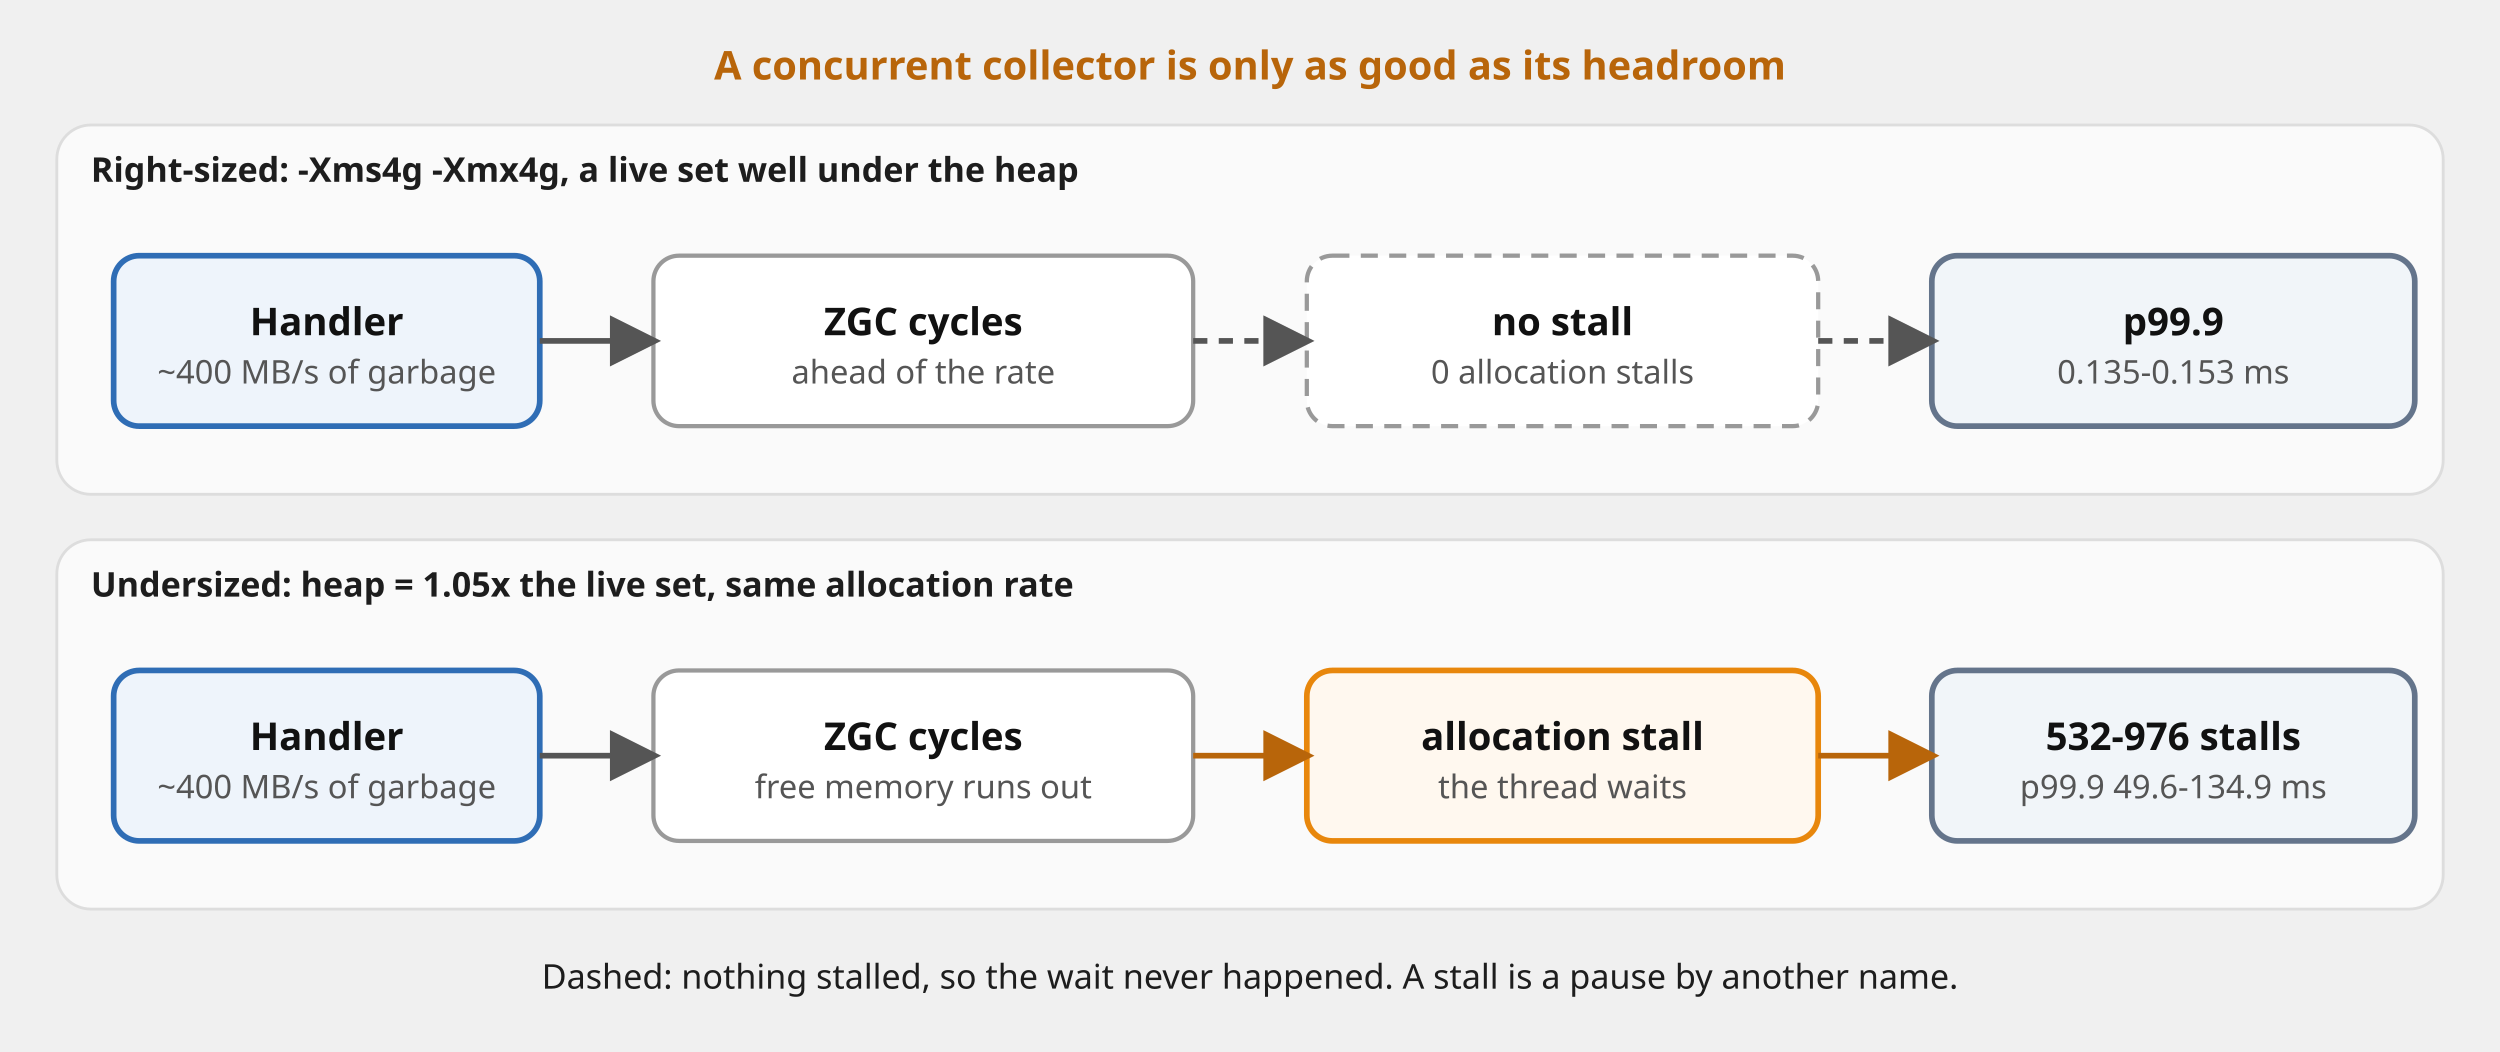
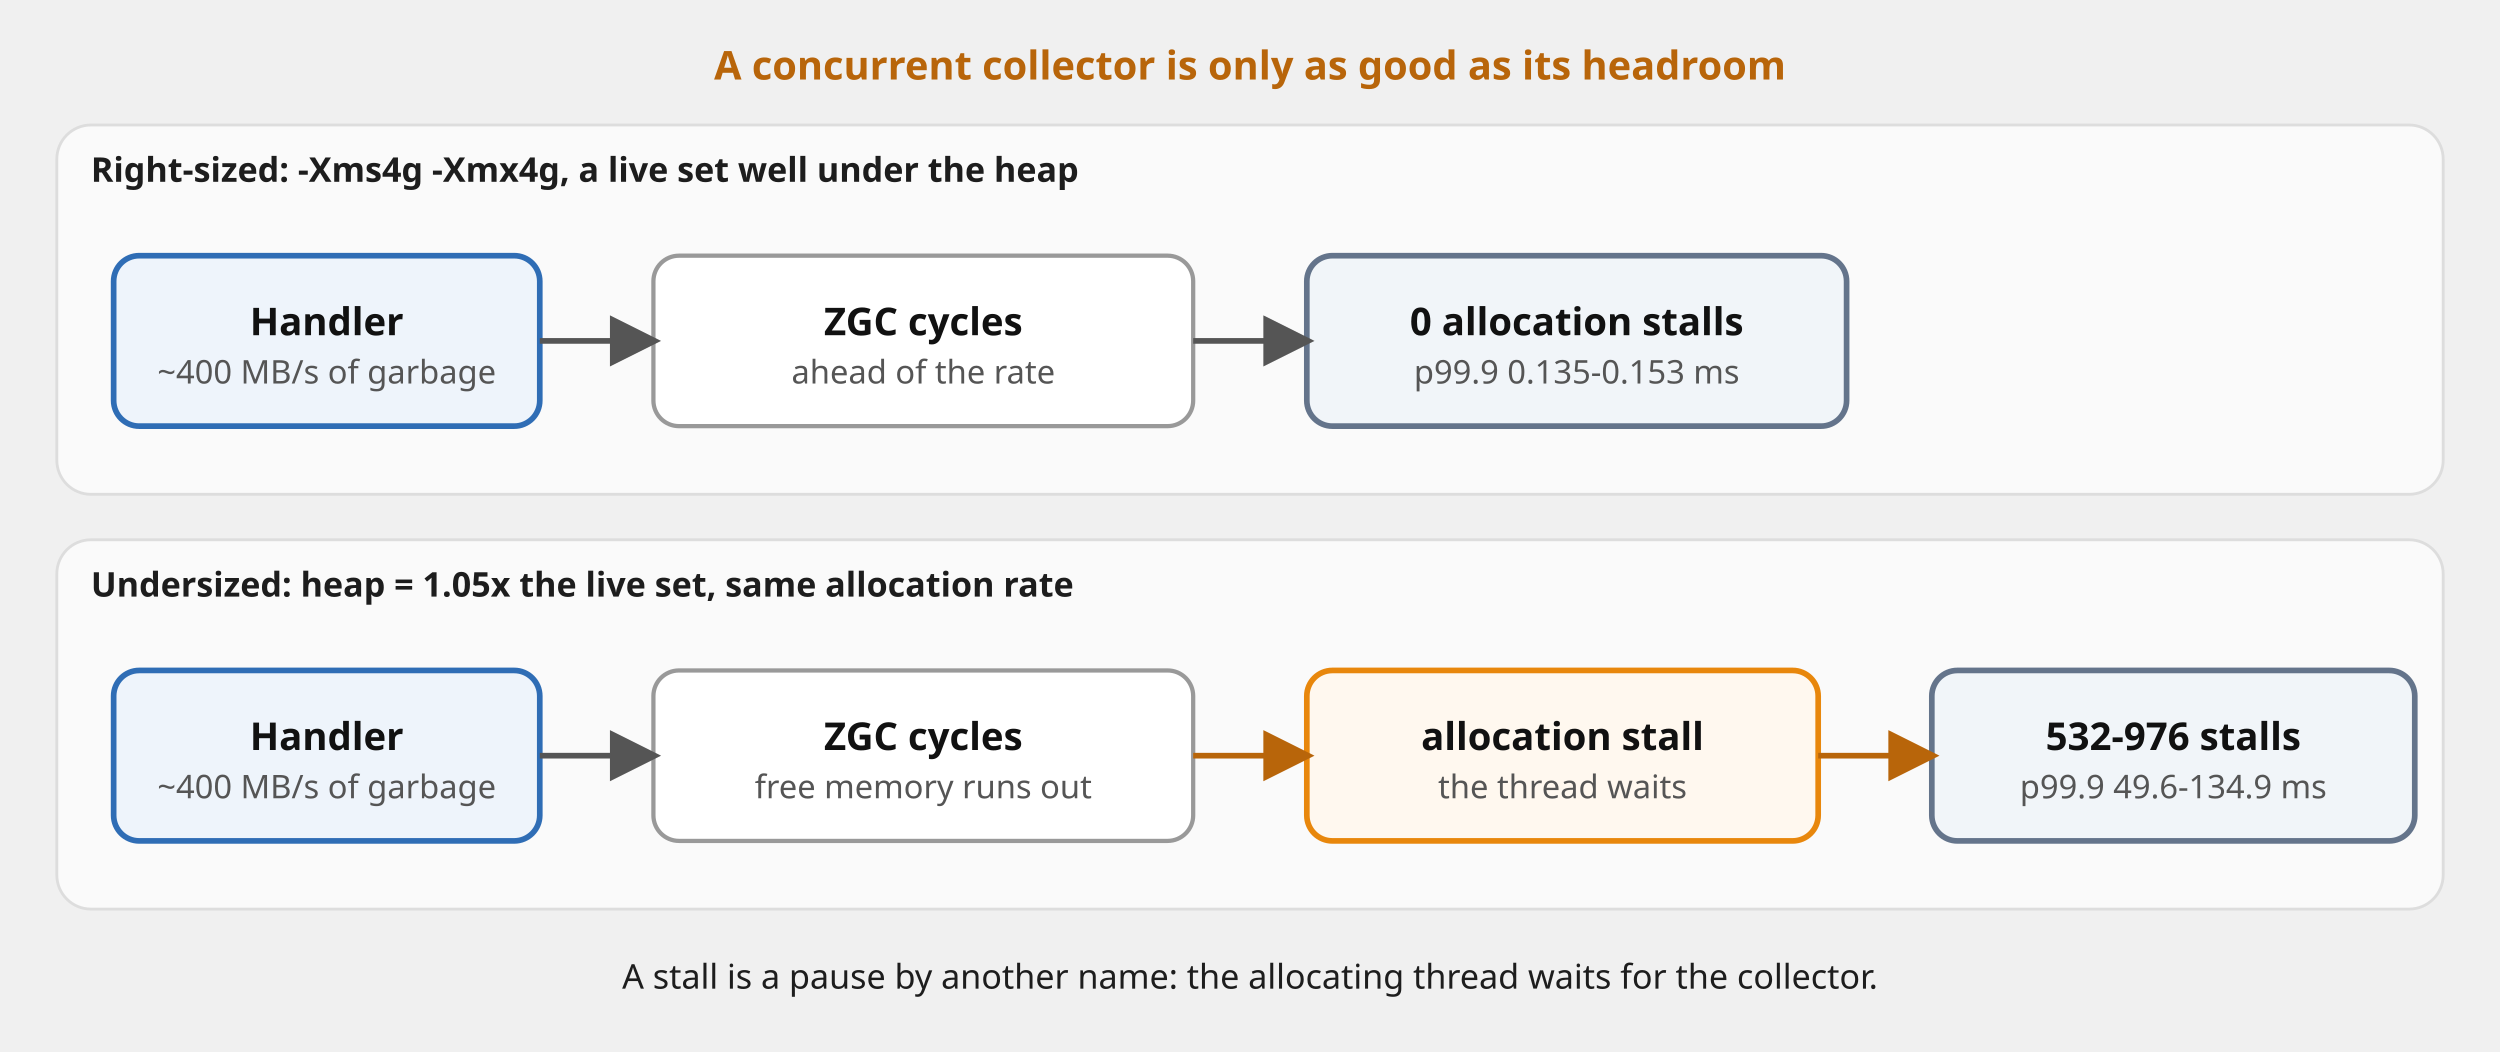
<svg xmlns="http://www.w3.org/2000/svg" viewBox="0 0 880 370" font-family="'Red Hat Text', system-ui, sans-serif" role="img">
  <defs>
    <marker id="a" viewBox="0 0 10 10" refX="8.5" refY="5" markerWidth="9" markerHeight="9" orient="auto-start-reverse">
      <path d="M0,0 L10,5 L0,10 z" fill="#555" />
    </marker>
    <marker id="am" viewBox="0 0 10 10" refX="8.5" refY="5" markerWidth="9" markerHeight="9" orient="auto-start-reverse">
      <path d="M0,0 L10,5 L0,10 z" fill="#b8650a" />
    </marker>
  </defs>
  <rect x="20" y="44" width="840" height="130" rx="12" fill="#fafafa" stroke="#ddd" />
  <text x="32" y="64" font-size="12" font-weight="700" fill="#1d1d1d">Right-sized: -Xms4g -Xmx4g, a live set well under the heap</text>
  <rect x="20" y="190" width="840" height="130" rx="12" fill="#fafafa" stroke="#ddd" />
  <text x="32" y="210" font-size="12" font-weight="700" fill="#1d1d1d">Undersized: heap = 1.05x the live set, same allocation rate</text>
  <rect x="40" y="90" width="150" height="60" rx="9" fill="#eef4fb" stroke="#2f6db5" stroke-width="2" />
  <text x="115.0" y="118.0" font-size="13.5" font-weight="700" fill="#111111" text-anchor="middle">Handler</text>
  <text x="115.0" y="135.0" font-size="11.5" fill="#555555" text-anchor="middle">~400 MB/s of garbage</text>
  <rect x="230" y="90" width="190" height="60" rx="9" fill="#ffffff" stroke="#999999" stroke-width="1.5" />
  <text x="325.0" y="118.0" font-size="13.5" font-weight="700" fill="#111111" text-anchor="middle">ZGC cycles</text>
  <text x="325.0" y="135.0" font-size="11.5" fill="#555555" text-anchor="middle">ahead of the rate</text>
-   <rect x="460" y="90" width="180" height="60" rx="9" fill="#ffffff" stroke="#999999" stroke-width="1.5" stroke-dasharray="6 4" />
-   <text x="550.0" y="118.0" font-size="13.5" font-weight="700" fill="#111111" text-anchor="middle">no stall</text>
-   <text x="550.0" y="135.0" font-size="11.5" fill="#555555" text-anchor="middle">0 allocation stalls</text>
-   <rect x="680" y="90" width="170" height="60" rx="9" fill="#f1f5f9" stroke="#64748b" stroke-width="2" />
-   <text x="765.0" y="118.0" font-size="13.5" font-weight="700" fill="#111111" text-anchor="middle">p99.9</text>
-   <text x="765.0" y="135.0" font-size="11.5" fill="#555555" text-anchor="middle">0.135-0.153 ms</text>
+   <rect x="460" y="90" width="190" height="60" rx="9" fill="#f1f5f9" stroke="#64748b" stroke-width="2" />
+   <text x="555.0" y="118.0" font-size="13.5" font-weight="700" fill="#111111" text-anchor="middle">0 allocation stalls</text>
+   <text x="555.0" y="135.0" font-size="11.5" fill="#555555" text-anchor="middle">p99.9 0.135-0.153 ms</text>
  <rect x="40" y="236" width="150" height="60" rx="9" fill="#eef4fb" stroke="#2f6db5" stroke-width="2" />
  <text x="115.0" y="264.0" font-size="13.5" font-weight="700" fill="#111111" text-anchor="middle">Handler</text>
  <text x="115.0" y="281.0" font-size="11.5" fill="#555555" text-anchor="middle">~400 MB/s of garbage</text>
  <rect x="230" y="236" width="190" height="60" rx="9" fill="#ffffff" stroke="#999999" stroke-width="1.5" />
  <text x="325.0" y="264.0" font-size="13.5" font-weight="700" fill="#111111" text-anchor="middle">ZGC cycles</text>
  <text x="325.0" y="281.0" font-size="11.5" fill="#555555" text-anchor="middle">free memory runs out</text>
  <rect x="460" y="236" width="180" height="60" rx="9" fill="#fff8ef" stroke="#e8870c" stroke-width="2" />
  <text x="550.0" y="264.0" font-size="13.5" font-weight="700" fill="#111111" text-anchor="middle">allocation stall</text>
  <text x="550.0" y="281.0" font-size="11.5" fill="#555555" text-anchor="middle">the thread waits</text>
  <rect x="680" y="236" width="170" height="60" rx="9" fill="#f1f5f9" stroke="#64748b" stroke-width="2" />
  <text x="765.0" y="264.0" font-size="13.5" font-weight="700" fill="#111111" text-anchor="middle">532-976 stalls</text>
  <text x="765.0" y="281.0" font-size="11.5" fill="#555555" text-anchor="middle">p99.9 49.6-134.9 ms</text>
  <path d="M190,120 L230,120" fill="none" stroke="#555" stroke-width="2" marker-end="url(#a)" />
-   <path d="M420,120 L460,120" fill="none" stroke="#555" stroke-width="2" stroke-dasharray="5 4" marker-end="url(#a)" />
-   <path d="M640,120 L680,120" fill="none" stroke="#555" stroke-width="2" stroke-dasharray="5 4" marker-end="url(#a)" />
+   <path d="M420,120 L460,120" fill="none" stroke="#555" stroke-width="2" marker-end="url(#a)" />
  <path d="M190,266 L230,266" fill="none" stroke="#555" stroke-width="2" marker-end="url(#a)" />
  <path d="M420,266 L460,266" fill="none" stroke="#b8650a" stroke-width="2" marker-end="url(#am)" />
  <path d="M640,266 L680,266" fill="none" stroke="#b8650a" stroke-width="2" marker-end="url(#am)" />
  <text x="440" y="28" font-size="14" fill="#b8650a" text-anchor="middle" font-weight="700">A concurrent collector is only as good as its headroom</text>
-   <text x="440" y="348" font-size="12" fill="#1d1d1d" text-anchor="middle">Dashed: nothing stalled, so the wait never happened. A stall is a pause by another name.</text>
+   <text x="440" y="348" font-size="12" fill="#1d1d1d" text-anchor="middle">A stall is a pause by another name: the allocating thread waits for the collector.</text>
</svg>
